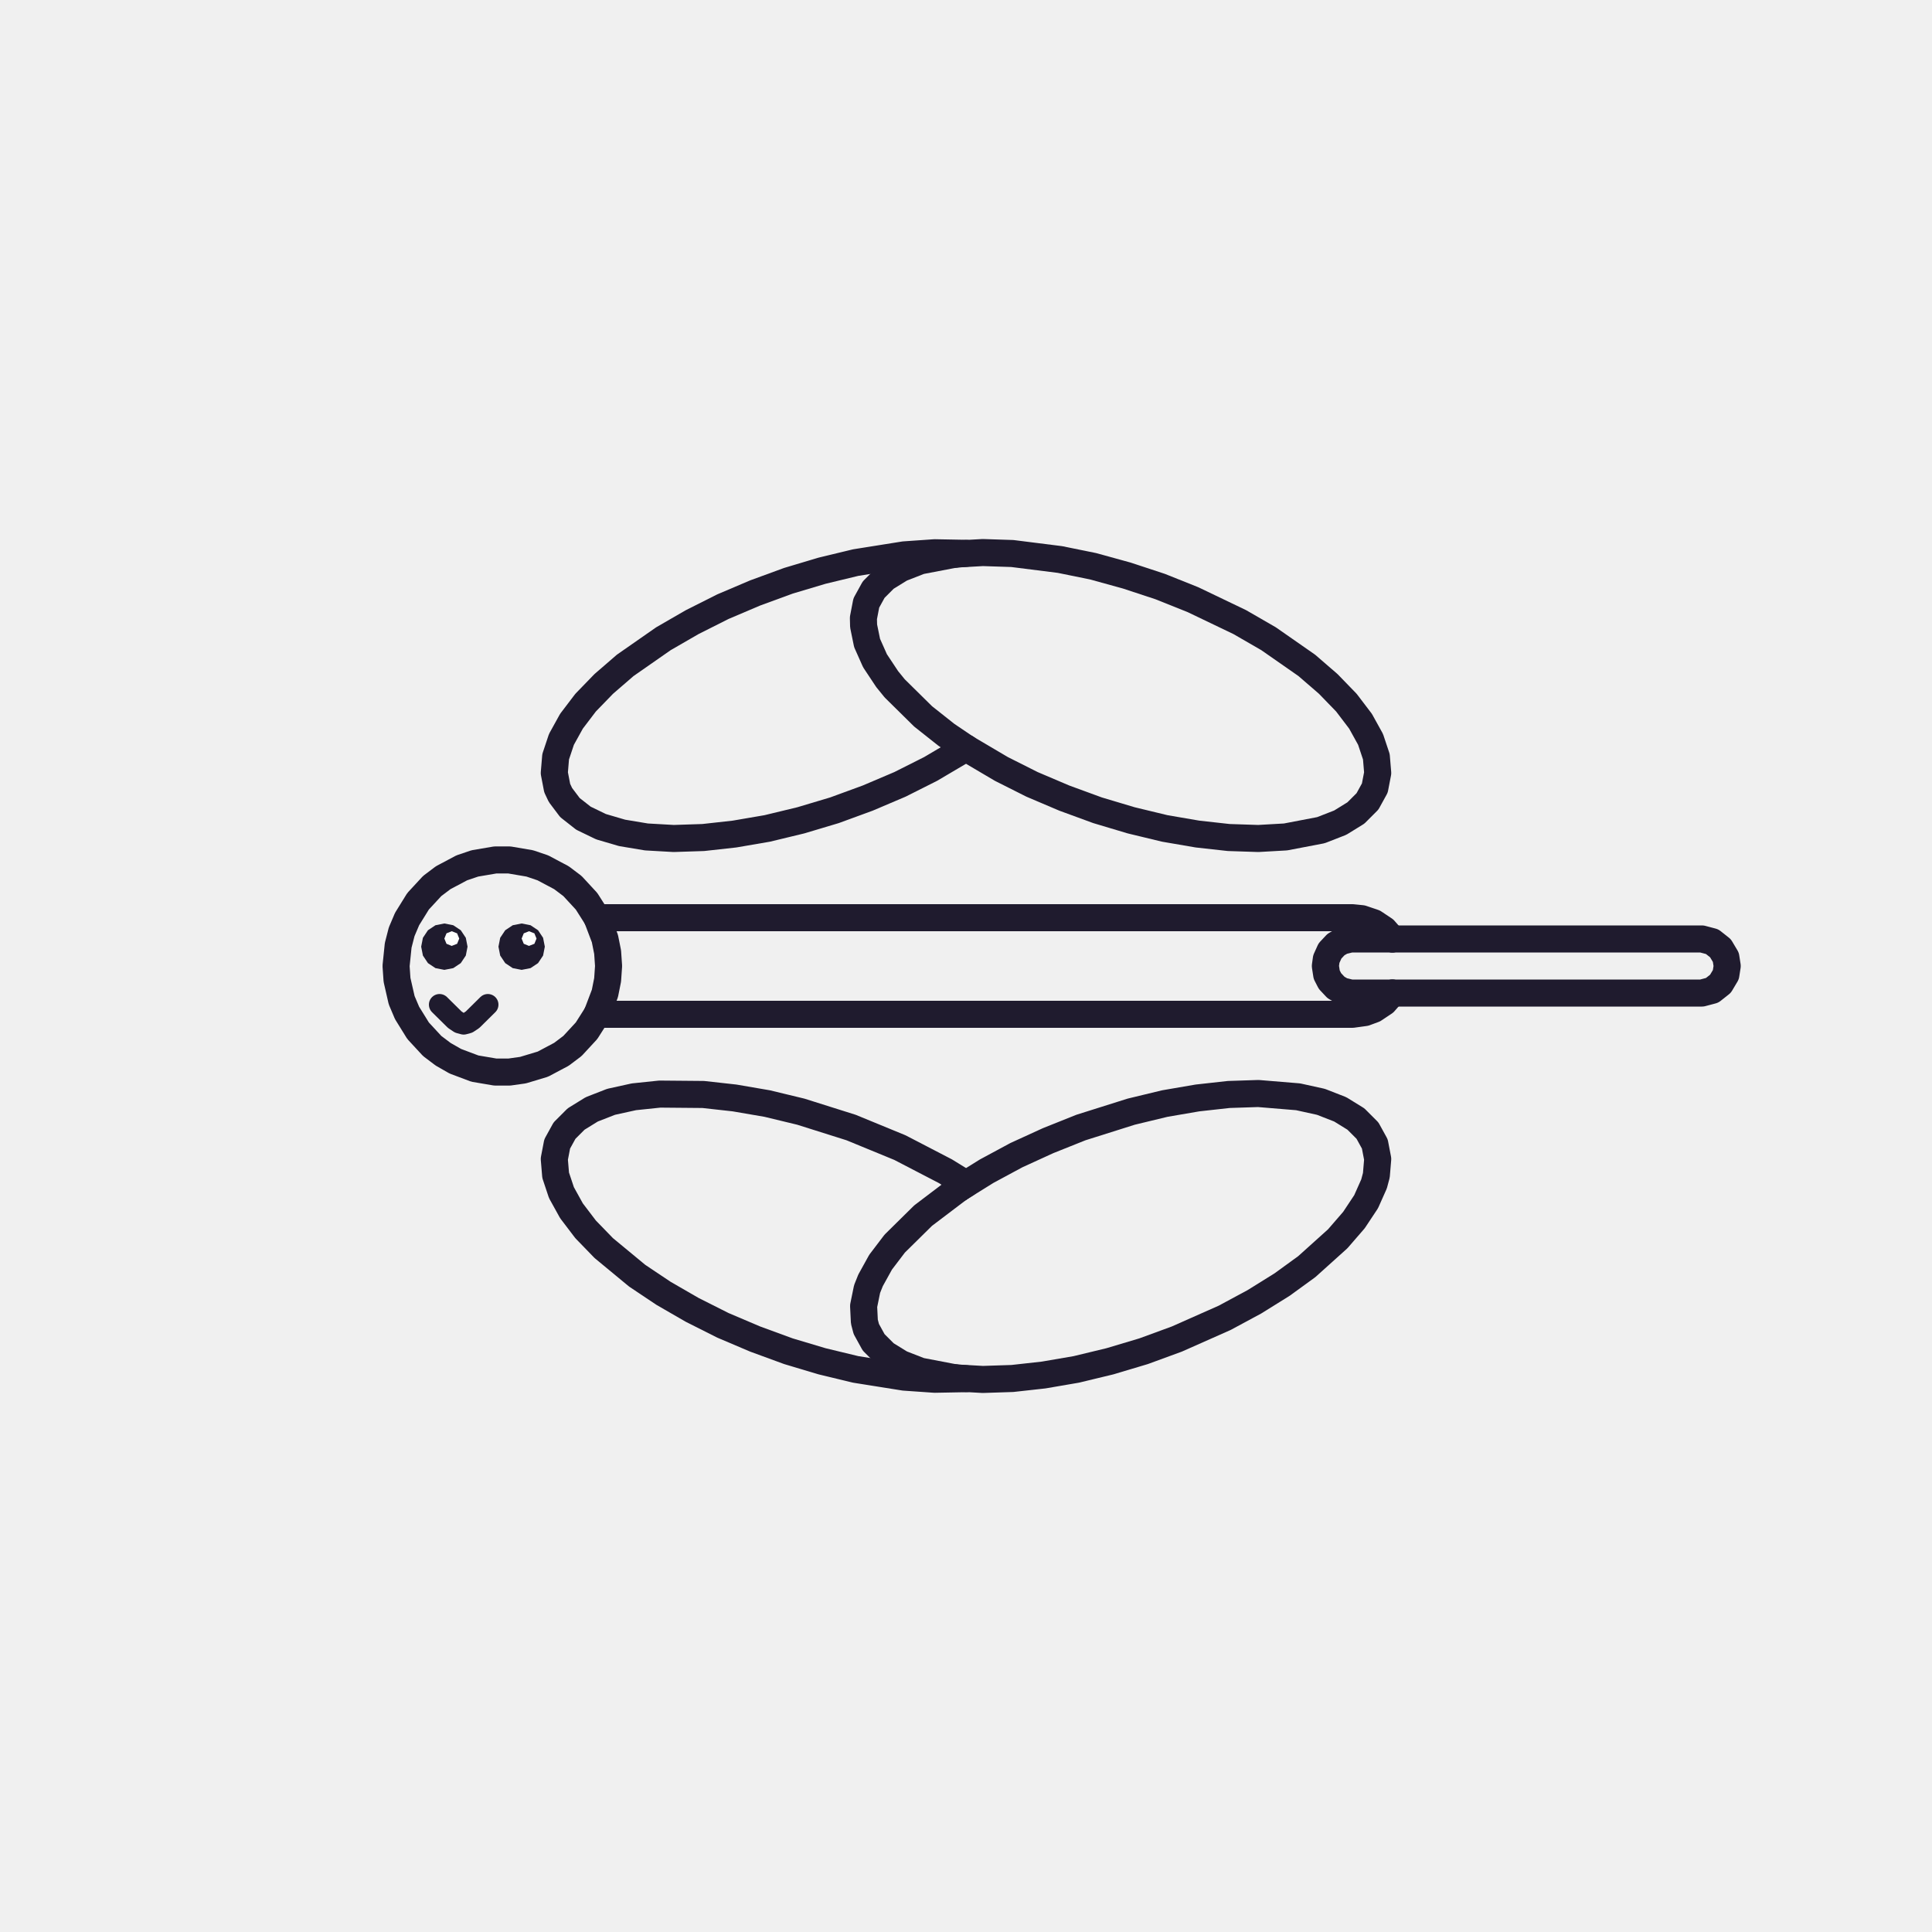
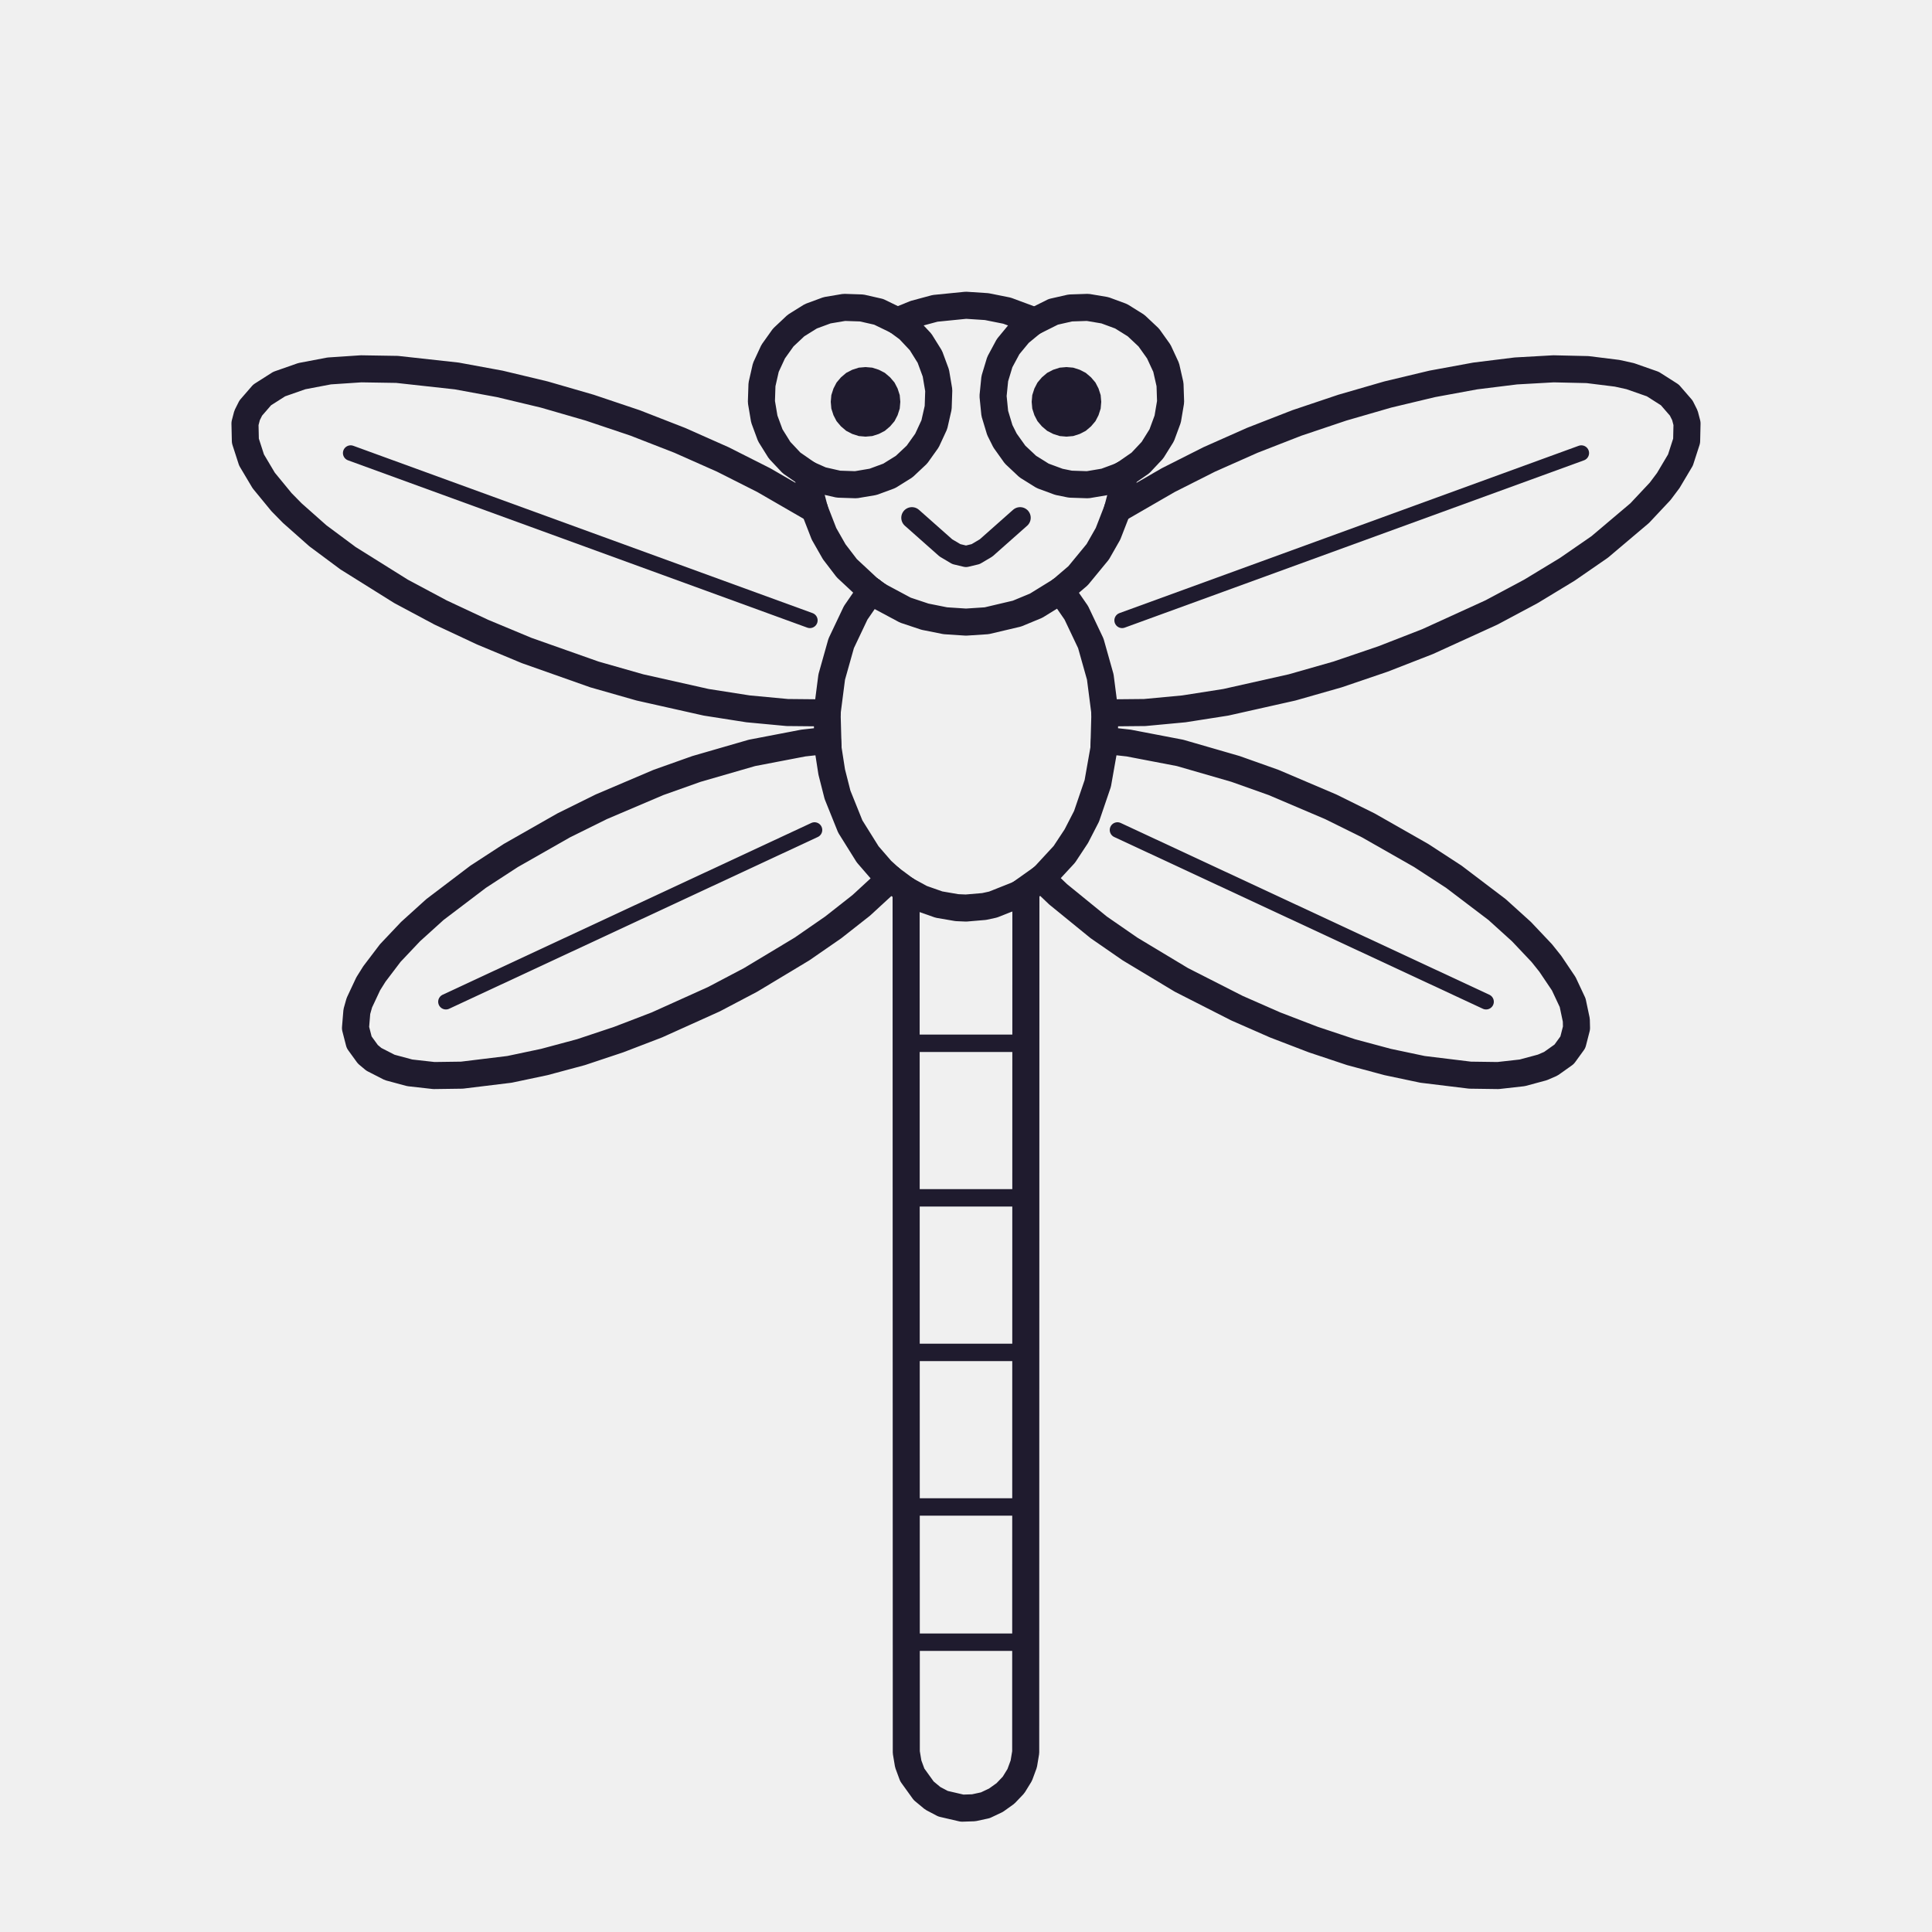
<svg xmlns="http://www.w3.org/2000/svg" viewBox="0 0 1000 1000" width="1000" height="1000">
-   <path d="M720.7 486L716.5 481.2L711.1 477.6L704.9 475.5L700 475L309 475" fill="none" stroke="#1F1B2E" stroke-width="14" stroke-linecap="round" stroke-linejoin="round" />
-   <path d="M309 475L313.1 485.8L314.5 492.8L315 500L314.5 507.2L313.1 514.2L309 525" fill="none" stroke="#1F1B2E" stroke-width="14" stroke-linecap="round" stroke-linejoin="round" />
-   <path d="M309 475L303.6 466.5L296.3 458.6L290.6 454.3L281 449.2L274.2 446.9L263.6 445.1L256.4 445.1L245.8 446.9L239 449.2L229.4 454.3L223.7 458.6L216.4 466.5L210.7 475.7L207.9 482.3L206.1 489.3L205 500L205.5 507.2L207.9 517.7L210.7 524.3L216.4 533.5L223.7 541.4L229.4 545.7L235.7 549.3L245.8 553.1L256.4 554.9L263.6 554.9L270.7 553.9L281 550.8L290.6 545.7L296.3 541.4L303.6 533.5L309 525" fill="none" stroke="#1F1B2E" stroke-width="14" stroke-linecap="round" stroke-linejoin="round" />
-   <path d="M309 525L700 525L706.5 524.1L711.1 522.4L716.5 518.8L720.7 514" fill="none" stroke="#1F1B2E" stroke-width="14" stroke-linecap="round" stroke-linejoin="round" />
-   <path d="M494.6 713.2L508.7 714L524 713.5L540.2 711.7L557.1 708.8L574.5 704.6L591.9 699.4L609.1 693.1L633.9 682.1L649.3 673.8L663.6 664.9L676.4 655.6L692.4 641.2L700.8 631.5L707.1 622L711.2 612.8L712.4 608.3L713.1 599.9L711.6 592.1L707.8 585.2L701.8 579.2L693.7 574.2L683.7 570.3L671.9 567.7L651.3 566L636 566.5L619.8 568.3L602.9 571.2L585.5 575.4L559.5 583.6L542.5 590.4L526.1 597.9L510.7 606.2L496.4 615.1" fill="none" stroke="#1F1B2E" stroke-width="14" stroke-linecap="round" stroke-linejoin="round" />
-   <path d="M496.4 615.1L500 612.8L489.3 606.2L465.8 594L440.5 583.6L414.5 575.4L397.1 571.2L380.2 568.3L364 566.5L341.5 566.3L328.1 567.7L316.3 570.3L306.3 574.2L298.2 579.2L292.2 585.2L288.4 592.1L286.9 599.9L287.6 608.3L290.6 617.3L295.8 626.7L303.1 636.3L312.5 646L329.8 660.3L343.4 669.4L358.3 678L374.2 686L390.9 693.1L408.1 699.4L425.5 704.6L442.9 708.8L468 712.8L483.8 713.9L500 713.6L494.6 713.2" fill="none" stroke="#1F1B2E" stroke-width="14" stroke-linecap="round" stroke-linejoin="round" />
-   <path d="M494.6 713.2L476.3 709.7L466.3 705.8L458.2 700.8L452.2 694.8L448.4 687.9L447.4 684.1L447 676L448.8 667.2L450.6 662.7L455.8 653.3L463.1 643.7L477.8 629.2L496.4 615.1" fill="none" stroke="#1F1B2E" stroke-width="14" stroke-linecap="round" stroke-linejoin="round" />
-   <path d="M500 387.2L489.8 380.3L477.8 370.8L463.1 356.3L459.2 351.5L452.9 342L448.8 332.8L447 324L446.9 319.9L448.4 312.1L452.2 305.2L458.2 299.2L466.3 294.2L476.3 290.3L494.6 286.8" fill="none" stroke="#1F1B2E" stroke-width="14" stroke-linecap="round" stroke-linejoin="round" />
-   <path d="M494.6 286.8L500 286.4L483.8 286.1L468 287.2L442.9 291.2L425.5 295.4L408.1 300.6L390.9 306.9L374.2 314L358.3 322L343.4 330.6L323.6 344.4L312.5 354L303.1 363.7L295.8 373.3L290.6 382.7L287.6 391.7L286.9 400.1L288.4 407.9L290.1 411.5L295 418L302 423.5L311.1 427.9L322 431.1L334.6 433.2L348.7 434L364 433.5L380.2 431.7L397.1 428.8L414.5 424.6L431.9 419.4L449.1 413.1L465.8 406L481.7 398L500 387.2" fill="none" stroke="#1F1B2E" stroke-width="14" stroke-linecap="round" stroke-linejoin="round" />
-   <path d="M500 387.2L518.3 398L534.2 406L550.9 413.1L568.1 419.4L585.5 424.6L602.9 428.8L619.8 431.7L636 433.5L651.3 434L665.4 433.2L683.7 429.7L693.7 425.8L701.8 420.8L707.8 414.8L711.6 407.9L713.1 400.1L712.4 391.7L709.4 382.7L704.2 373.3L696.9 363.7L687.5 354L676.4 344.4L656.6 330.6L641.7 322L617.5 310.4L600.5 303.6L583.2 297.9L565.8 293.1L548.6 289.6L524 286.5L508.7 286L494.6 286.8" fill="none" stroke="#1F1B2E" stroke-width="14" stroke-linecap="round" stroke-linejoin="round" />
-   <path d="M720.7 514L880.9 514L886.2 512.6L890.5 509.2L893.3 504.5L894 500L893.3 495.5L890.5 490.8L886.2 487.4L880.9 486L720.7 486" fill="none" stroke="#1F1B2E" stroke-width="14" stroke-linecap="round" stroke-linejoin="round" />
-   <path d="M720.7 514L699.1 514L694.6 512.9L691.5 511.1L688.4 507.8L686.7 504.5L686 500L686.5 496.4L688.4 492.2L691.5 488.9L694.6 487.1L699.1 486L720.7 486" fill="none" stroke="#1F1B2E" stroke-width="14" stroke-linecap="round" stroke-linejoin="round" />
-   <path d="M227.5 520L235.4 527.8L237.8 529.4L240 530L242.2 529.4L244.6 527.8L252.5 520" fill="none" stroke="#1F1B2E" stroke-width="11" stroke-linecap="round" stroke-linejoin="round" />
-   <path d="M242 490L241.1 485.4L238.5 481.5L234.6 478.9L230 478L225.4 478.9L221.5 481.5L218.9 485.4L218 490L218.9 494.6L221.5 498.5L225.4 501.1L230 502L234.6 501.1L238.5 498.5L241.1 494.6Z" fill="#1F1B2E" stroke="none" />
-   <path d="M237.7 485.8L236.6 483.1L233.8 482L231.1 483.1L230 485.8L231.1 488.5L233.8 489.6L236.6 488.5Z" fill="#FFFFFF" stroke="none" />
-   <path d="M282 490L281.1 485.4L278.5 481.5L274.6 478.9L270 478L265.4 478.9L261.5 481.5L258.9 485.4L258 490L258.9 494.6L261.5 498.5L265.4 501.1L270 502L274.6 501.1L278.5 498.5L281.1 494.6Z" fill="#1F1B2E" stroke="none" />
-   <path d="M277.7 485.8L276.6 483.1L273.8 482L271.1 483.1L270 485.8L271.1 488.5L273.8 489.6L276.6 488.5Z" fill="#FFFFFF" stroke="none" />
+   <path d="M464.5 166.1L470.3 170.4L476.5 177L481.3 184.7L484.4 193.1L485.9 202L485.6 211L483.6 219.8L479.8 228L474.6 235.3L468 241.5L460.3 246.3L451.9 249.4L443 250.9L434 250.6L425.2 248.6L418.2 245.5" fill="none" stroke="#1F1B2E" stroke-width="14" stroke-linecap="round" stroke-linejoin="round" />
+   <path d="M418.2 245.5L419.6 256L421.6 263.7" fill="none" stroke="#1F1B2E" stroke-width="14" stroke-linecap="round" stroke-linejoin="round" />
+   <path d="M464.5 166.1L454.8 161.4L446 159.4L437 159.1L428.1 160.6L419.7 163.7L412 168.5L405.4 174.7L400.2 182L396.4 190.2L394.4 199L394.1 208L395.6 216.9L398.7 225.3L403.5 233L409.7 239.6L418.2 245.5" fill="none" stroke="#1F1B2E" stroke-width="14" stroke-linecap="round" stroke-linejoin="round" />
+   <path d="M450.1 305.1L438.3 294.1L431.8 285.6L426.5 276.3L421.6 263.7" fill="none" stroke="#1F1B2E" stroke-width="14" stroke-linecap="round" stroke-linejoin="round" />
+   <path d="M421.6 263.7L395.3 248.5L374.1 237.8L351.8 227.9L328.7 218.9L305.2 211L281.7 204.2L258.7 198.7L236.4 194.6L205.5 191.2L186.9 190.9L170.4 192L156.2 194.7L144.5 198.8L135.7 204.4L129.8 211.2L127.9 215L126.8 219.2L127 228.2L130.2 238.1L136.5 248.7L145.7 259.9L151.3 265.6L164.5 277.3L180.1 288.9L207.6 306.1L228 317L249.8 327.2L272.6 336.7L307.7 349.1L331.2 355.8L365.5 363.5L387.2 366.9L407.5 368.8L428.1 369" fill="none" stroke="#1F1B2E" stroke-width="14" stroke-linecap="round" stroke-linejoin="round" />
+   <path d="M428.1 369L428.6 387.4" fill="none" stroke="#1F1B2E" stroke-width="14" stroke-linecap="round" stroke-linejoin="round" />
+   <path d="M428.1 369L430.5 350.4L435.4 333L442.9 317.2L450.9 305.6" fill="none" stroke="#1F1B2E" stroke-width="14" stroke-linecap="round" stroke-linejoin="round" />
+   <path d="M460.9 454.7L456.2 450.4L449.1 442.2L440.1 427.8L433.5 411.4L430.5 399.6L428.6 387.4" fill="none" stroke="#1F1B2E" stroke-width="14" stroke-linecap="round" stroke-linejoin="round" />
+   <path d="M428.6 387.4L428.3 383.2L415.8 384.6L389.2 389.7L360.5 398L340.8 405L311.2 417.6L291.8 427.2L264.4 442.8L247.5 453.8L225.1 470.8L212.5 482.2L202 493.3L193.8 504.1L190.6 509.2L186 519L184.7 523.6L184 532.1L185.9 539.5L190.4 545.7L193.5 548.3L201.7 552.5L212.1 555.3L224.6 556.7L239.1 556.5L263.7 553.5L281.7 549.7L300.7 544.6L320.2 538.1L340 530.5L369.5 517.2L388.5 507.2L415.1 491.2L431.3 480L445.8 468.6L460.9 454.7" fill="none" stroke="#1F1B2E" stroke-width="14" stroke-linecap="round" stroke-linejoin="round" />
+   <path d="M450.1 305.1L454.4 308.2" fill="none" stroke="#1F1B2E" stroke-width="14" stroke-linecap="round" stroke-linejoin="round" />
+   <path d="M454.4 308.2L450.9 305.6" fill="none" stroke="#1F1B2E" stroke-width="14" stroke-linecap="round" stroke-linejoin="round" />
+   <path d="M549.1 305.6L536.3 313.5L526.4 317.6L510.7 321.3L500 322L489.3 321.3L478.8 319.2L468.6 315.8L454.4 308.2" fill="none" stroke="#1F1B2E" stroke-width="14" stroke-linecap="round" stroke-linejoin="round" />
+   <path d="M460.9 454.7L469 460.7" fill="none" stroke="#1F1B2E" stroke-width="14" stroke-linecap="round" stroke-linejoin="round" />
+   <path d="M534.4 166.8L535.5 166.1L521.2 160.8L510.7 158.7L500 158L484 159.6L473.6 162.4L464.5 166.1" fill="none" stroke="#1F1B2E" stroke-width="14" stroke-linecap="round" stroke-linejoin="round" />
+   <path d="M527.6 462.8L514 468.2L509.4 469.2L500 470L495.3 469.8L486 468.2L476.9 465L469 460.7" fill="none" stroke="#1F1B2E" stroke-width="14" stroke-linecap="round" stroke-linejoin="round" />
+   <path d="M469 460.7L469.1 907L470.1 913L472.2 918.7L478.1 926.9L482.8 930.8L488.1 933.6L498 935.9L504 935.7L510 934.4L515.5 931.8L520.4 928.3L524.6 923.9L527.8 918.7L529.9 913L530.9 907L531 460.7L527.6 462.8" fill="none" stroke="#1F1B2E" stroke-width="14" stroke-linecap="round" stroke-linejoin="round" />
+   <path d="M527.6 462.8L540 454" fill="none" stroke="#1F1B2E" stroke-width="14" stroke-linecap="round" stroke-linejoin="round" />
+   <path d="M580.3 246.3L571.9 249.4L563 250.9L554 250.6L548.1 249.4L539.7 246.3L532 241.5L525.4 235.3L520.2 228L517.5 222.6L514.9 214L514 205L514.9 196L517.5 187.4L521.8 179.4L527.5 172.5L534.4 166.8" fill="none" stroke="#1F1B2E" stroke-width="14" stroke-linecap="round" stroke-linejoin="round" />
+   <path d="M581.8 245.5L590.3 239.6L596.5 233L601.3 225.3L604.4 216.9L605.9 208L605.6 199L603.6 190.2L599.8 182L594.6 174.7L588 168.5L580.3 163.7L571.9 160.6L563 159.1L554 159.4L545.2 161.4L534.4 166.8" fill="none" stroke="#1F1B2E" stroke-width="14" stroke-linecap="round" stroke-linejoin="round" />
+   <path d="M540 454L539.1 454.7L547.7 462.9L568.7 480L584.9 491.2L611.5 507.2L640.2 521.8L660 530.5L679.8 538.1L699.3 544.6L718.3 549.7L736.3 553.5L760.9 556.5L775.4 556.7L787.9 555.3L798.3 552.5L802.7 550.6L809.6 545.7L814.1 539.5L816 532.1L815.9 528L814 519L809.4 509.2L802.4 498.8L798 493.3L787.5 482.2L774.9 470.8L752.5 453.8L735.6 442.8L708.2 427.2L688.8 417.6L659.2 405L639.5 398L610.8 389.7L584.2 384.6L571.7 383.2L571.4 387.4" fill="none" stroke="#1F1B2E" stroke-width="14" stroke-linecap="round" stroke-linejoin="round" />
+   <path d="M571.4 387.4L568.2 405.5L562.4 422.5L557.1 432.8L550.9 442.2L540 454" fill="none" stroke="#1F1B2E" stroke-width="14" stroke-linecap="round" stroke-linejoin="round" />
+   <path d="M549.1 305.6L557.1 317.2L564.6 333L569.5 350.4L571.9 369" fill="none" stroke="#1F1B2E" stroke-width="14" stroke-linecap="round" stroke-linejoin="round" />
+   <path d="M578.4 263.7L573.5 276.3L568.2 285.6L558 298L549.1 305.6" fill="none" stroke="#1F1B2E" stroke-width="14" stroke-linecap="round" stroke-linejoin="round" />
+   <path d="M571.4 387.4L571.9 369" fill="none" stroke="#1F1B2E" stroke-width="14" stroke-linecap="round" stroke-linejoin="round" />
+   <path d="M571.9 369L592.5 368.8L612.8 366.9L634.5 363.5L668.8 355.8L692.3 349.1L715.8 341.1L738.9 332.1L772 317L792.4 306.1L811.2 294.7L828 283.1L848.7 265.6L859.3 254.3L863.5 248.7L869.8 238.1L873 228.2L873.2 219.2L872.1 215L870.2 211.2L864.3 204.4L855.5 198.8L843.8 194.7L837 193.2L821.7 191.3L804.1 190.9L784.6 192L763.6 194.6L741.3 198.7L718.3 204.2L694.8 211L671.3 218.9L648.2 227.9L625.9 237.8L604.7 248.5L578.4 263.7" fill="none" stroke="#1F1B2E" stroke-width="14" stroke-linecap="round" stroke-linejoin="round" />
+   <path d="M578.4 263.7L580.4 256L581.8 245.5" fill="none" stroke="#1F1B2E" stroke-width="14" stroke-linecap="round" stroke-linejoin="round" />
+   <path d="M581.8 245.5L580.3 246.3" fill="none" stroke="#1F1B2E" stroke-width="14" stroke-linecap="round" stroke-linejoin="round" />
+   <path d="M580.3 246.3L581.8 245.5" fill="none" stroke="#1F1B2E" stroke-width="14" stroke-linecap="round" stroke-linejoin="round" />
+   <path d="M472 268L489.6 283.6L495 286.8L500 288L505 286.8L510.4 283.6L528 268" fill="none" stroke="#1F1B2E" stroke-width="11" stroke-linecap="round" stroke-linejoin="round" />
+   <path d="M472 540L528 540" fill="none" stroke="#1F1B2E" stroke-width="9" stroke-linecap="round" stroke-linejoin="round" />
+   <path d="M472 620L528 620" fill="none" stroke="#1F1B2E" stroke-width="9" stroke-linecap="round" stroke-linejoin="round" />
+   <path d="M472 700L528 700" fill="none" stroke="#1F1B2E" stroke-width="9" stroke-linecap="round" stroke-linejoin="round" />
+   <path d="M472 780L528 780" fill="none" stroke="#1F1B2E" stroke-width="9" stroke-linecap="round" stroke-linejoin="round" />
+   <path d="M472 850L528 850" fill="none" stroke="#1F1B2E" stroke-width="9" stroke-linecap="round" stroke-linejoin="round" />
+   <path d="M419.2 321.1L181.5 234.5" fill="none" stroke="#1F1B2E" stroke-width="8" stroke-linecap="round" stroke-linejoin="round" />
+   <path d="M580.8 321.1L818.5 234.5" fill="none" stroke="#1F1B2E" stroke-width="8" stroke-linecap="round" stroke-linejoin="round" />
+   <path d="M421.6 429.6L230.8 518.5" fill="none" stroke="#1F1B2E" stroke-width="8" stroke-linecap="round" stroke-linejoin="round" />
+   <path d="M578.4 429.6L769.2 518.5" fill="none" stroke="#1F1B2E" stroke-width="8" stroke-linecap="round" stroke-linejoin="round" />
+   <path d="M466 208L465.7 204.5L464.6 201.1L463 198L460.7 195.3L458 193L454.9 191.4L451.5 190.3L448 190L444.5 190.3L441.1 191.4L438 193L435.3 195.3L433 198L431.4 201.1L430.3 204.5L430 208L430.3 211.5L431.4 214.9L433 218L435.3 220.7L438 223L441.1 224.6L444.5 225.7L448 226L451.5 225.7L454.9 224.6L458 223L460.7 220.7L463 218L464.6 214.9L465.7 211.5Z" fill="#1F1B2E" stroke="none" />
+   <path d="M570 208L569.7 204.5L568.6 201.1L567 198L564.7 195.3L562 193L558.9 191.4L555.5 190.3L552 190L548.5 190.3L545.1 191.4L542 193L539.3 195.3L537 198L535.4 201.1L534.3 204.5L534 208L534.3 211.5L535.4 214.9L537 218L539.3 220.7L542 223L545.1 224.6L548.5 225.7L552 226L555.5 225.7L558.9 224.6L562 223L564.7 220.7L567 218L568.6 214.9L569.7 211.5Z" fill="#1F1B2E" stroke="none" />
</svg>
